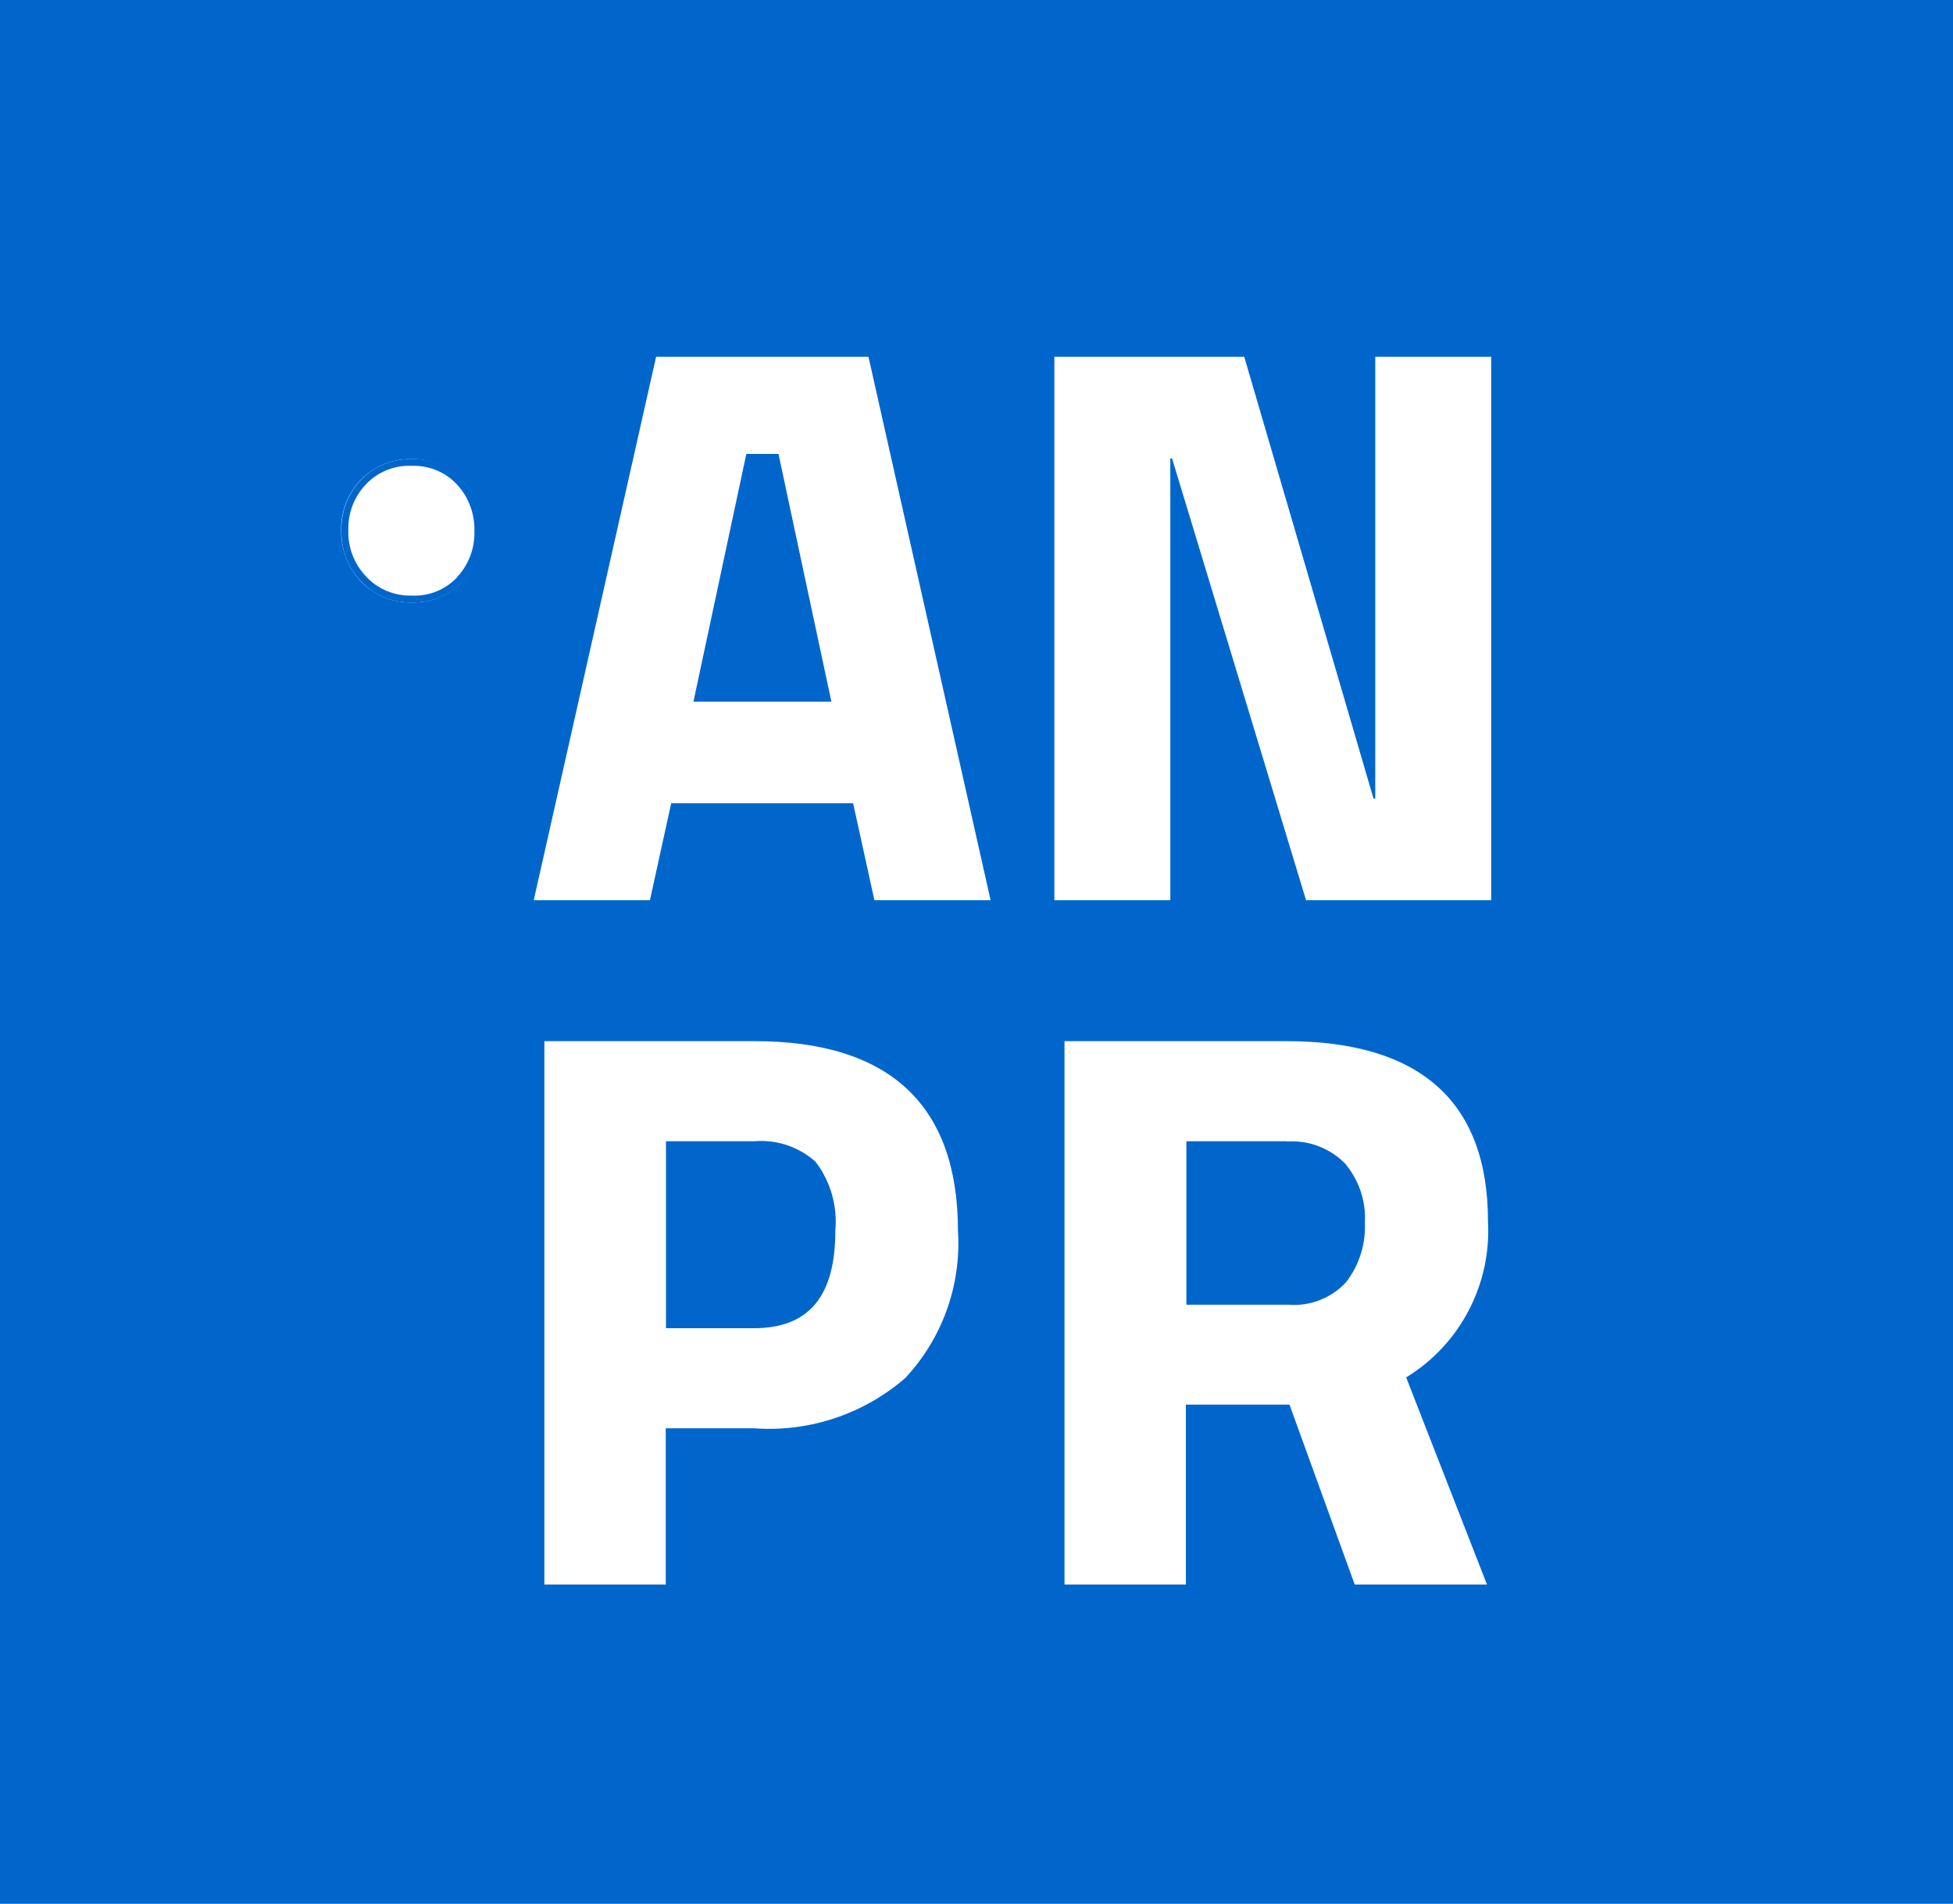
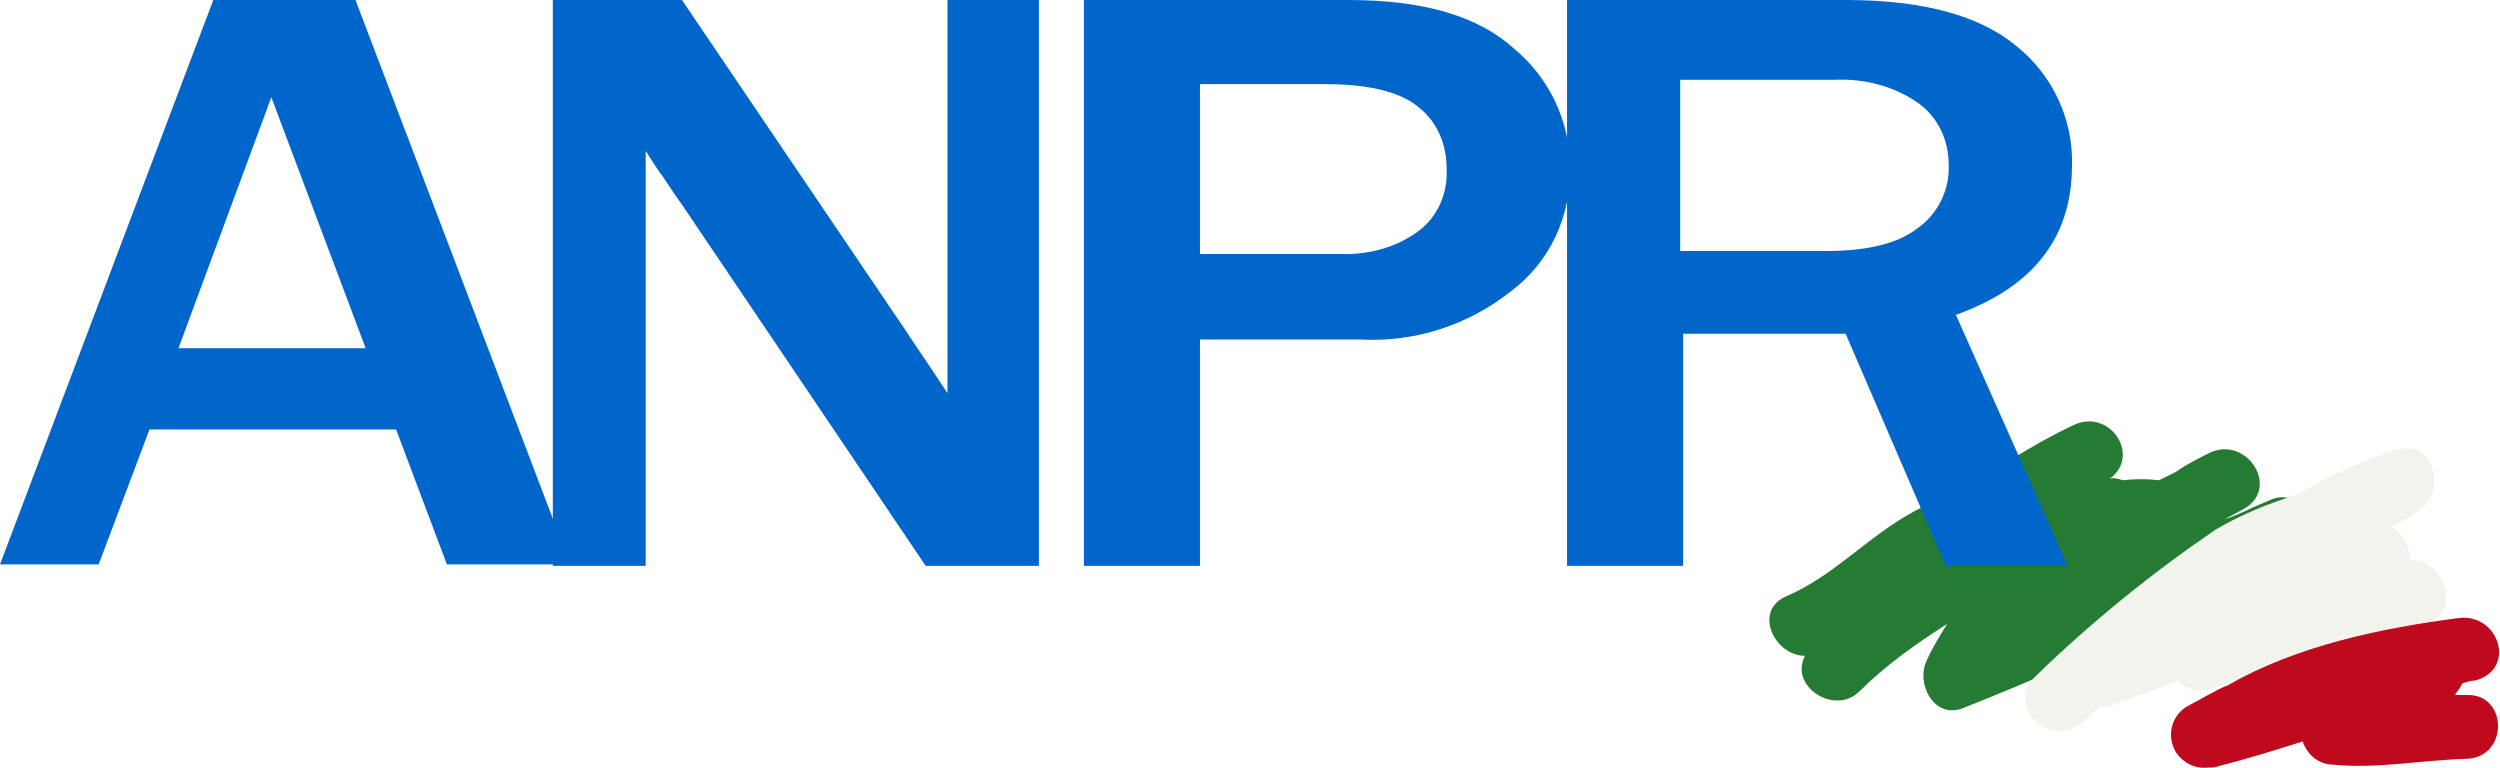
- <svg xmlns="http://www.w3.org/2000/svg" id="uuid-137d5e8d-d385-423b-b123-86b51a28bb13" viewBox="0 0 79 77">
-   <defs>
-     <style>.uuid-62c2b02d-6d5b-458b-827a-b4687cccb384{fill:#06c;}</style>
-   </defs>
-   <g id="uuid-61836e11-2ab9-495d-9681-7d63b58d65af" transform="translate(0 0)">
-     <g id="uuid-29770e23-4154-4be6-a573-941c38ffdd5f">
-       <path id="uuid-5fc532bf-ac77-4236-ae9d-c4750f1d69ed" class="uuid-62c2b02d-6d5b-458b-827a-b4687cccb384" d="M52.05,46.16h-4.06v6.61h4.13c.87,.07,1.72-.26,2.32-.9,.54-.69,.81-1.55,.77-2.43,.05-.87-.25-1.73-.81-2.39-.62-.62-1.47-.94-2.34-.88" />
-       <path id="uuid-361abd83-21e0-4f0d-901a-be4d386acc33" class="uuid-62c2b02d-6d5b-458b-827a-b4687cccb384" d="M30.19,18.36l-2.14,10.02h5.58l-2.14-10.02h-1.3Z" />
-       <path id="uuid-8ded874c-490e-4f85-84ac-8f49903c0343" class="uuid-62c2b02d-6d5b-458b-827a-b4687cccb384" d="M30.5,46.16h-3.56v7.56h3.56c2.22,0,3.29-1.29,3.29-3.94,.09-1-.19-1.99-.8-2.79-.68-.61-1.58-.91-2.49-.83" />
-       <path id="uuid-7b7aa3da-2894-4b11-ad5e-d516a1328ec4" class="uuid-62c2b02d-6d5b-458b-827a-b4687cccb384" d="M16.65,18.57c-.77-.02-1.51,.28-2.04,.83-.53,.55-.82,1.29-.8,2.06-.02,.77,.27,1.52,.81,2.07,.53,.56,1.27,.86,2.05,.84,.76,.02,1.5-.28,2.02-.83,.52-.56,.8-1.29,.78-2.05,.02-.76-.26-1.5-.78-2.07-.52-.57-1.26-.88-2.03-.85m1.83,4.78c-.47,.5-1.14,.77-1.82,.74-.7,.02-1.37-.25-1.85-.76-.49-.51-.75-1.18-.73-1.88-.02-.7,.24-1.37,.72-1.87,.48-.5,1.15-.77,1.85-.74,.69-.02,1.36,.25,1.83,.76,.47,.51,.72,1.19,.7,1.88,.02,.69-.23,1.36-.7,1.86" />
-       <path id="uuid-90c4c1e9-1f0e-4542-b84f-745e990bd969" class="uuid-62c2b02d-6d5b-458b-827a-b4687cccb384" d="M0,77H79V0H0V77ZM18.68,23.54c-.53,.55-1.26,.85-2.02,.83-.77,.02-1.51-.29-2.05-.84-.53-.56-.82-1.3-.81-2.07-.02-.77,.27-1.51,.8-2.06,.54-.55,1.28-.85,2.04-.83,.77-.02,1.51,.29,2.03,.85,.52,.56,.79,1.3,.78,2.07,.02,.76-.26,1.5-.78,2.05m17.99,32.16c-1.69,1.48-3.9,2.23-6.14,2.07h-3.59v6.32h-4.91v-21.98h8.5c5.46,0,8.23,2.58,8.23,7.67,.14,2.18-.62,4.32-2.1,5.92m-1.28-19.29l-.86-3.92h-7.36l-.86,3.92h-4.7l4.95-21.98h8.59l4.94,21.98h-4.69Zm24.79,27.68h-5.36l-2.64-7.28h-4.19v7.28h-4.91v-21.98h8.97c5.42,0,8.16,2.45,8.16,7.29,.14,2.55-1.13,4.98-3.31,6.31l3.27,8.38Zm.16-27.68h-7.49l-.03-.1-5.39-17.77h-.07v17.87h-4.69V14.43h7.68l5.23,17.87h.07V14.43h4.69v21.98Z" />
+ <svg xmlns="http://www.w3.org/2000/svg" xmlns:xlink="http://www.w3.org/1999/xlink" version="1.1" id="Livello_1" x="0px" y="0px" viewBox="0 0 172.3 52.9" style="enable-background:new 0 0 172.3 52.9;" xml:space="preserve">
+   <style type="text/css">
+ 	.st0{clip-path:url(#SVGID_00000114056360691975085480000009429243147210869381_);}
+ 	.st1{fill:#257B33;}
+ 	.st2{fill:#F2F3ED;}
+ 	.st3{fill:#C1091E;}
+ 	.st4{fill:#0066CC;}
+ 	.st5{clip-path:url(#SVGID_00000040563326133092254570000008092439625370226606_);}
+ </style>
+   <g id="Raggruppa_14713" transform="translate(0 0)">
+     <g id="Raggruppa_7" transform="translate(0 0)">
+       <g>
+         <defs>
+           <rect id="SVGID_1_" width="172.3" height="52.9" />
+         </defs>
+         <clipPath id="SVGID_00000072278631216590333630000010068961652813598088_">
+           <use xlink:href="#SVGID_1_" style="overflow:visible;" />
+         </clipPath>
+         <g id="Raggruppa_6" style="clip-path:url(#SVGID_00000072278631216590333630000010068961652813598088_);">
+           <path id="Tracciato_43" class="st1" d="M156.6,34.4c-0.5,0.2-0.9,0.4-1.4,0.6c-0.6,0.3-1.3,0.6-1.9,0.8c0.4-0.2,0.9-0.5,1.3-0.7      c2.6-1.4,0.3-5.1-2.3-3.9c-0.8,0.4-1.6,0.8-2.3,1.3c-0.4,0.2-0.8,0.4-1.2,0.6c-0.8-0.1-1.7-0.1-2.5,0c-0.3-0.1-0.6-0.2-0.9-0.1      c2.2-1.6,0-4.9-2.5-3.7c-1.7,0.8-3.4,1.8-5,2.8c-1.9,1-3.9,2.1-5.9,3.1c-3.2,1.7-5.6,4.5-8.9,5.9c-2.3,1-0.8,4.1,1.3,4.1      c-1.1,2.1,2,4.1,3.7,2.5c1.8-1.8,3.9-3.3,6.1-4.7c-0.5,0.8-1,1.6-1.4,2.5c-0.8,1.6,0.5,4.1,2.5,3.3c2.5-1,5-2,7.5-3.2      c0.1,0.2,0.2,0.3,0.3,0.5c0.6,1.1,2,1.4,3.1,0.8c3.5-2.2,6.4-5.6,10.1-7.5c0.7-0.3,1.3-0.6,2-0.9      C160.7,37.5,159,33.5,156.6,34.4" />
+           <path id="Tracciato_44" class="st2" d="M166.1,38.6c0-1-0.5-1.9-1.3-2.3c0.7-0.3,1.4-0.7,2-1.2c1.9-1.4,0.9-4.9-1.7-4.1      c-2.4,0.8-4.6,1.8-6.8,3.1c-2,0.6-3.9,1.4-5.6,2.4c-4.4,3-8.6,6.4-12.4,10.1c-2.2,2,1,5.1,3.2,3.2c0.4-0.4,0.8-0.7,1.2-1.1      c0.3,0,0.6,0,0.8-0.1c1.5-0.5,3.1-1.1,4.6-1.7c0.5,0.6,1.4,0.8,2.2,0.6c0.6-0.2,1.2-0.4,1.8-0.6c-0.1,1.6,1.7,3.3,3.4,2.2      c3.2-2.3,6.6-4.4,10.1-6.2C169.7,41.6,168.2,38.5,166.1,38.6" />
+           <path id="Tracciato_45" class="st3" d="M170,47.9c-0.3,0-0.5,0-0.8,0c0.1-0.2,0.3-0.4,0.4-0.6c0-0.1,0.1-0.1,0.1-0.2      c0.3-0.1,0.6-0.2,0.9-0.2c2.9-0.8,1.6-4.7-1.2-4.3c-5.3,0.7-11.1,1.9-15.8,4.6c-1,0.4-1.9,1-2.9,1.5c-1.1,0.7-1.4,2.1-0.7,3.2      c0.5,0.7,1.3,1.1,2.2,1c0.2,0,0.5,0,0.7-0.1c2-0.5,3.9-1.1,5.8-1.7c0.3,0.9,1.1,1.6,2.1,1.6c3,0.3,6-0.3,9.1-0.4      C172.9,52.3,172.9,47.8,170,47.9" />
+         </g>
+       </g>
+     </g>
+     <path id="Tracciato_46" class="st4" d="M18.7,6.7L25.2,24H12.3L18.7,6.7z M14.7,0L0,38.9h6.8l3.5-9.3h17l3.5,9.3h8.5L24.5,0H14.7z" />
+     <g id="Raggruppa_9" transform="translate(0 0)">
+       <g>
+         <defs>
+           <rect id="SVGID_00000010273234081959948300000008229804973846198932_" width="172.3" height="52.9" />
+         </defs>
+         <clipPath id="SVGID_00000154427701716057007670000007915600176430876572_">
+           <use xlink:href="#SVGID_00000010273234081959948300000008229804973846198932_" style="overflow:visible;" />
+         </clipPath>
+         <g id="Raggruppa_8" style="clip-path:url(#SVGID_00000154427701716057007670000007915600176430876572_);">
+           <path id="Tracciato_47" class="st4" d="M71.6,39h-7.8L47,14.1c-0.3-0.4-0.7-1-1.3-1.9c-0.3-0.4-0.7-1-1.2-1.8V39h-6.4V0H47      l15.5,22.9c0.1,0.2,1.1,1.6,2.8,4.2V0h6.3L71.6,39z" />
+           <path id="Tracciato_48" class="st4" d="M82.7,39h-8V0h18.2c5.2,0,9,1.1,11.5,3.4c2.4,2,3.8,5,3.8,8.1c0.1,3.4-1.4,6.6-4.1,8.6      c-2.9,2.3-6.6,3.5-10.3,3.3H82.7V39z M82.7,17.5h9.5c2,0.1,4-0.4,5.6-1.6c1.3-1,2-2.6,1.9-4.3c0-1.6-0.6-3.1-1.8-4.1      c-1.2-1.1-3.4-1.7-6.5-1.7h-8.7L82.7,17.5z" />
+           <path id="Tracciato_49" class="st4" d="M142.5,39h-8.4l-6.9-16h-11.2v16h-8V0h19.2c5.4,0,9.3,1.1,11.8,3.2      c2.5,2,3.9,5.1,3.8,8.2c0,5-2.7,8.4-8,10.3L142.5,39z M115.9,17.3h9.9c2.9,0,5-0.5,6.4-1.6c1.4-1,2.2-2.7,2.1-4.4      c0-1.6-0.7-3.2-2.1-4.2c-1.7-1.2-3.8-1.7-5.8-1.6h-10.6V17.3z" />
+         </g>
+       </g>
    </g>
  </g>
</svg>
